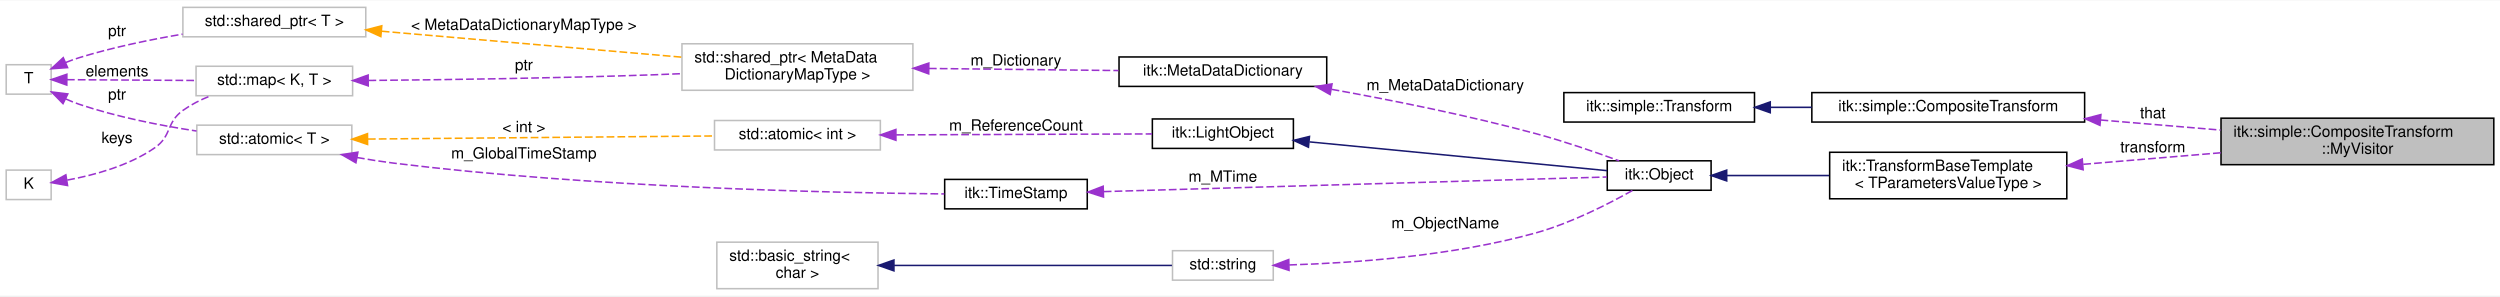
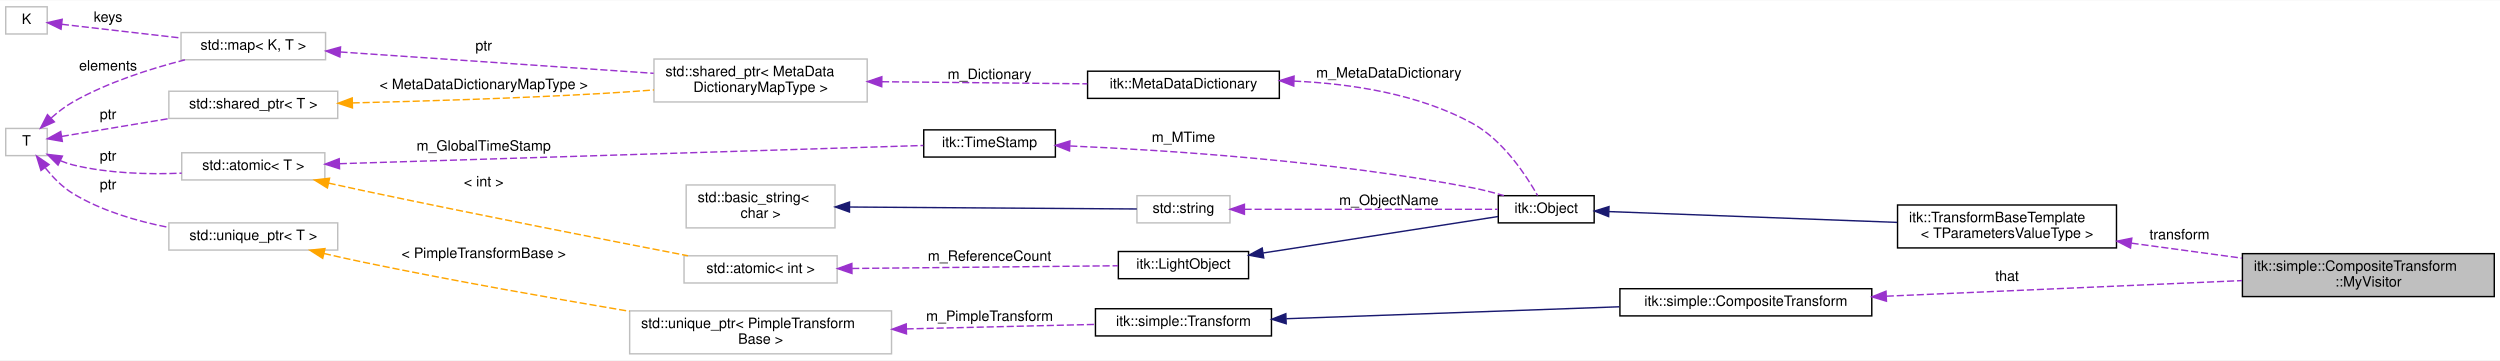
- <svg xmlns="http://www.w3.org/2000/svg" xmlns:xlink="http://www.w3.org/1999/xlink" width="1613pt" height="191pt" viewBox="0.00 0.00 1613.00 190.50">
-   <g id="graph0" class="graph" transform="scale(1 1) rotate(0) translate(4 186.5)">
-     <polygon fill="white" stroke="transparent" points="-4,4 -4,-186.5 1609,-186.5 1609,4 -4,4" />
+ <svg xmlns="http://www.w3.org/2000/svg" xmlns:xlink="http://www.w3.org/1999/xlink" width="1747pt" height="252pt" viewBox="0.00 0.00 1747.00 251.50">
+   <g id="graph0" class="graph" transform="scale(1 1) rotate(0) translate(4 247.5)">
+     <polygon fill="white" stroke="transparent" points="-4,4 -4,-247.5 1743,-247.5 1743,4 -4,4" />
    <g id="node1" class="node">
      <g id="a_node1">
        <a xlink:title=" ">
-           <polygon fill="#bfbfbf" stroke="black" points="1429,-80.5 1429,-110.5 1605,-110.5 1605,-80.5 1429,-80.5" />
-           <text text-anchor="start" x="1437" y="-98.5" font-family="Helvetica,sans-Serif" font-size="10.00">itk::simple::CompositeTransform</text>
-           <text text-anchor="middle" x="1517" y="-87.5" font-family="Helvetica,sans-Serif" font-size="10.00">::MyVisitor</text>
+           <polygon fill="#bfbfbf" stroke="black" points="1563,-40.5 1563,-70.5 1739,-70.5 1739,-40.5 1563,-40.5" />
+           <text text-anchor="start" x="1571" y="-58.5" font-family="Helvetica,sans-Serif" font-size="10.00">itk::simple::CompositeTransform</text>
+           <text text-anchor="middle" x="1651" y="-47.5" font-family="Helvetica,sans-Serif" font-size="10.00">::MyVisitor</text>
        </a>
      </g>
    </g>
    <g id="node2" class="node">
      <g id="a_node2">
        <a xlink:href="classitk_1_1simple_1_1CompositeTransform.html" target="_top" xlink:title="This class contains a stack of transforms and concatenates them by composition.">
-           <polygon fill="white" stroke="black" points="1165,-108 1165,-127 1341,-127 1341,-108 1165,-108" />
-           <text text-anchor="middle" x="1253" y="-115" font-family="Helvetica,sans-Serif" font-size="10.00">itk::simple::CompositeTransform</text>
+           <polygon fill="white" stroke="black" points="1128,-27 1128,-46 1304,-46 1304,-27 1128,-27" />
+           <text text-anchor="middle" x="1216" y="-34" font-family="Helvetica,sans-Serif" font-size="10.00">itk::simple::CompositeTransform</text>
        </a>
      </g>
    </g>
    <g id="edge1" class="edge">
-       <path fill="none" stroke="#9a32cd" stroke-dasharray="5,2" d="M1351.25,-109.33C1376.64,-107.2 1403.85,-104.92 1428.69,-102.83" />
-       <polygon fill="#9a32cd" stroke="#9a32cd" points="1350.91,-105.85 1341.24,-110.17 1351.5,-112.83 1350.91,-105.85" />
-       <text text-anchor="middle" x="1385" y="-110.5" font-family="Helvetica,sans-Serif" font-size="10.00"> that</text>
+       <path fill="none" stroke="#9a32cd" stroke-dasharray="5,2" d="M1314.43,-40.78C1388.95,-44.05 1490.78,-48.51 1562.67,-51.67" />
+       <polygon fill="#9a32cd" stroke="#9a32cd" points="1314.25,-37.26 1304.1,-40.32 1313.94,-44.26 1314.25,-37.26" />
+       <text text-anchor="middle" x="1398.5" y="-51.5" font-family="Helvetica,sans-Serif" font-size="10.00"> that</text>
    </g>
    <g id="node3" class="node">
      <g id="a_node3">
        <a xlink:href="classitk_1_1simple_1_1Transform.html" target="_top" xlink:title="A simplified wrapper around a variety of ITK transforms.">
-           <polygon fill="white" stroke="black" points="1005,-108 1005,-127 1128,-127 1128,-108 1005,-108" />
-           <text text-anchor="middle" x="1066.5" y="-115" font-family="Helvetica,sans-Serif" font-size="10.00">itk::simple::Transform</text>
+           <polygon fill="white" stroke="black" points="761.5,-13 761.5,-32 884.5,-32 884.5,-13 761.5,-13" />
+           <text text-anchor="middle" x="823" y="-20" font-family="Helvetica,sans-Serif" font-size="10.00">itk::simple::Transform</text>
        </a>
      </g>
    </g>
    <g id="edge2" class="edge">
-       <path fill="none" stroke="midnightblue" d="M1138.26,-117.5C1146.98,-117.5 1155.97,-117.5 1164.89,-117.5" />
-       <polygon fill="midnightblue" stroke="midnightblue" points="1138.17,-114 1128.17,-117.5 1138.17,-121 1138.17,-114" />
+       <path fill="none" stroke="midnightblue" d="M894.87,-25.04C960.25,-27.38 1057.51,-30.86 1127.66,-33.37" />
+       <polygon fill="midnightblue" stroke="midnightblue" points="894.78,-21.53 884.66,-24.67 894.53,-28.53 894.78,-21.53" />
    </g>
    <g id="node4" class="node">
      <g id="a_node4">
-         <a xlink:href="https://www.itk.org/Doxygen/html/classitk_1_1TransformBaseTemplate.html" xlink:title=" ">
-           <polygon fill="white" stroke="black" points="1176.5,-58.5 1176.5,-88.5 1329.5,-88.5 1329.5,-58.5 1176.5,-58.5" />
-           <text text-anchor="start" x="1184.5" y="-76.5" font-family="Helvetica,sans-Serif" font-size="10.00">itk::TransformBaseTemplate</text>
-           <text text-anchor="middle" x="1253" y="-65.5" font-family="Helvetica,sans-Serif" font-size="10.00">&lt; TParametersValueType &gt;</text>
+         <a xlink:title=" ">
+           <polygon fill="white" stroke="#bfbfbf" points="436,-0.5 436,-30.5 619,-30.5 619,-0.5 436,-0.5" />
+           <text text-anchor="start" x="444" y="-18.5" font-family="Helvetica,sans-Serif" font-size="10.00">std::unique_ptr&lt; PimpleTransform</text>
+           <text text-anchor="middle" x="527.5" y="-7.5" font-family="Helvetica,sans-Serif" font-size="10.00">Base &gt;</text>
        </a>
      </g>
    </g>
    <g id="edge3" class="edge">
-       <path fill="none" stroke="#9a32cd" stroke-dasharray="5,2" d="M1340.12,-80.73C1368.6,-83.12 1400.3,-85.78 1428.85,-88.18" />
-       <polygon fill="#9a32cd" stroke="#9a32cd" points="1340.04,-77.21 1329.78,-79.86 1339.45,-84.19 1340.04,-77.21" />
-       <text text-anchor="middle" x="1385" y="-88.5" font-family="Helvetica,sans-Serif" font-size="10.00"> transform</text>
+       <path fill="none" stroke="#9a32cd" stroke-dasharray="5,2" d="M629.48,-17.91C673.33,-18.95 723.24,-20.14 761.25,-21.05" />
+       <polygon fill="#9a32cd" stroke="#9a32cd" points="629.44,-14.41 619.36,-17.67 629.27,-21.4 629.44,-14.41" />
+       <text text-anchor="middle" x="687.5" y="-23.5" font-family="Helvetica,sans-Serif" font-size="10.00"> m_PimpleTransform</text>
    </g>
    <g id="node5" class="node">
      <g id="a_node5">
-         <a xlink:href="https://www.itk.org/Doxygen/html/classitk_1_1Object.html" xlink:title=" ">
-           <polygon fill="white" stroke="black" points="1033,-64 1033,-83 1100,-83 1100,-64 1033,-64" />
-           <text text-anchor="middle" x="1066.5" y="-71" font-family="Helvetica,sans-Serif" font-size="10.00">itk::Object</text>
+         <a xlink:title="STL class.">
+           <polygon fill="white" stroke="#bfbfbf" points="114,-73 114,-92 232,-92 232,-73 114,-73" />
+           <text text-anchor="middle" x="173" y="-80" font-family="Helvetica,sans-Serif" font-size="10.00">std::unique_ptr&lt; T &gt;</text>
        </a>
      </g>
    </g>
    <g id="edge4" class="edge">
-       <path fill="none" stroke="midnightblue" d="M1110.18,-73.5C1129.78,-73.5 1153.61,-73.5 1176.11,-73.5" />
-       <polygon fill="midnightblue" stroke="midnightblue" points="1110.06,-70 1100.06,-73.5 1110.06,-77 1110.06,-70" />
+       <path fill="none" stroke="orange" stroke-dasharray="5,2" d="M222.33,-70.62C231.5,-68.49 241.03,-66.36 250,-64.5 311.82,-51.71 381.85,-39.32 435.97,-30.2" />
+       <polygon fill="orange" stroke="orange" points="221.5,-67.22 212.57,-72.91 223.1,-74.03 221.5,-67.22" />
+       <text text-anchor="middle" x="334" y="-67.5" font-family="Helvetica,sans-Serif" font-size="10.00"> &lt; PimpleTransformBase &gt;</text>
    </g>
    <g id="node6" class="node">
      <g id="a_node6">
-         <a xlink:href="https://www.itk.org/Doxygen/html/classitk_1_1LightObject.html" xlink:title=" ">
-           <polygon fill="white" stroke="black" points="739.5,-91 739.5,-110 830.5,-110 830.5,-91 739.5,-91" />
-           <text text-anchor="middle" x="785" y="-98" font-family="Helvetica,sans-Serif" font-size="10.00">itk::LightObject</text>
+         <a xlink:title=" ">
+           <polygon fill="white" stroke="#bfbfbf" points="0,-139 0,-158 29,-158 29,-139 0,-139" />
+           <text text-anchor="middle" x="14.5" y="-146" font-family="Helvetica,sans-Serif" font-size="10.00">T</text>
        </a>
      </g>
    </g>
    <g id="edge5" class="edge">
-       <path fill="none" stroke="midnightblue" d="M840.9,-95.2C898.07,-89.67 985.74,-81.21 1032.85,-76.65" />
-       <polygon fill="midnightblue" stroke="midnightblue" points="840.21,-91.75 830.6,-96.19 840.89,-98.71 840.21,-91.75" />
+       <path fill="none" stroke="#9a32cd" stroke-dasharray="5,2" d="M27.74,-130.32C32.96,-123.81 39.57,-116.99 47,-112.5 67.05,-100.38 91.69,-93.15 113.77,-88.85" />
+       <polygon fill="#9a32cd" stroke="#9a32cd" points="24.64,-128.61 21.52,-138.74 30.28,-132.77 24.64,-128.61" />
+       <text text-anchor="middle" x="71.5" y="-115.5" font-family="Helvetica,sans-Serif" font-size="10.00"> ptr</text>
+     </g>
+     <g id="node11" class="node">
+       <g id="a_node11">
+         <a xlink:title="STL class.">
+           <polygon fill="white" stroke="#bfbfbf" points="123,-122 123,-141 223,-141 223,-122 123,-122" />
+           <text text-anchor="middle" x="173" y="-129" font-family="Helvetica,sans-Serif" font-size="10.00">std::atomic&lt; T &gt;</text>
+         </a>
+       </g>
+     </g>
+     <g id="edge11" class="edge">
+       <path fill="none" stroke="#9a32cd" stroke-dasharray="5,2" d="M38.3,-135.41C41.15,-134.23 44.09,-133.21 47,-132.5 71.56,-126.52 99.66,-125.77 122.98,-126.74" />
+       <polygon fill="#9a32cd" stroke="#9a32cd" points="36.55,-132.37 29.07,-139.87 39.6,-138.67 36.55,-132.37" />
+       <text text-anchor="middle" x="71.5" y="-135.5" font-family="Helvetica,sans-Serif" font-size="10.00"> ptr</text>
+     </g>
+     <g id="node16" class="node">
+       <g id="a_node16">
+         <a xlink:title="STL class.">
+           <polygon fill="white" stroke="#bfbfbf" points="122.5,-206 122.5,-225 223.5,-225 223.5,-206 122.5,-206" />
+           <text text-anchor="middle" x="173" y="-213" font-family="Helvetica,sans-Serif" font-size="10.00">std::map&lt; K, T &gt;</text>
+         </a>
+       </g>
+     </g>
+     <g id="edge18" class="edge">
+       <path fill="none" stroke="#9a32cd" stroke-dasharray="5,2" d="M31.85,-165.37C36.45,-169.44 41.67,-173.48 47,-176.5 71.24,-190.2 100.91,-199.72 125.25,-205.92" />
+       <polygon fill="#9a32cd" stroke="#9a32cd" points="33.99,-162.58 24.33,-158.23 29.17,-167.65 33.99,-162.58" />
+       <text text-anchor="middle" x="71.5" y="-198.5" font-family="Helvetica,sans-Serif" font-size="10.00"> elements</text>
+     </g>
+     <g id="node18" class="node">
+       <g id="a_node18">
+         <a xlink:title="STL class.">
+           <polygon fill="white" stroke="#bfbfbf" points="114,-165 114,-184 232,-184 232,-165 114,-165" />
+           <text text-anchor="middle" x="173" y="-172" font-family="Helvetica,sans-Serif" font-size="10.00">std::shared_ptr&lt; T &gt;</text>
+         </a>
+       </g>
+     </g>
+     <g id="edge20" class="edge">
+       <path fill="none" stroke="#9a32cd" stroke-dasharray="5,2" d="M39.14,-152.43C59.06,-155.74 88.42,-160.61 114.47,-164.94" />
+       <polygon fill="#9a32cd" stroke="#9a32cd" points="39.55,-148.95 29.11,-150.76 38.41,-155.85 39.55,-148.95" />
+       <text text-anchor="middle" x="71.5" y="-164.5" font-family="Helvetica,sans-Serif" font-size="10.00"> ptr</text>
    </g>
    <g id="node7" class="node">
      <g id="a_node7">
-         <a xlink:title=" ">
-           <polygon fill="white" stroke="#bfbfbf" points="457,-90 457,-109 564,-109 564,-90 457,-90" />
-           <text text-anchor="middle" x="510.5" y="-97" font-family="Helvetica,sans-Serif" font-size="10.00">std::atomic&lt; int &gt;</text>
+         <a xlink:href="https://www.itk.org/Doxygen/html/classitk_1_1TransformBaseTemplate.html" xlink:title=" ">
+           <polygon fill="white" stroke="black" points="1322,-74.5 1322,-104.5 1475,-104.5 1475,-74.5 1322,-74.5" />
+           <text text-anchor="start" x="1330" y="-92.5" font-family="Helvetica,sans-Serif" font-size="10.00">itk::TransformBaseTemplate</text>
+           <text text-anchor="middle" x="1398.5" y="-81.5" font-family="Helvetica,sans-Serif" font-size="10.00">&lt; TParametersValueType &gt;</text>
        </a>
      </g>
    </g>
    <g id="edge6" class="edge">
-       <path fill="none" stroke="#9a32cd" stroke-dasharray="5,2" d="M574.18,-99.73C624.64,-99.92 694.33,-100.17 739.29,-100.34" />
-       <polygon fill="#9a32cd" stroke="#9a32cd" points="574.05,-96.23 564.04,-99.69 574.03,-103.23 574.05,-96.23" />
-       <text text-anchor="middle" x="651.5" y="-102.5" font-family="Helvetica,sans-Serif" font-size="10.00"> m_ReferenceCount</text>
+       <path fill="none" stroke="#9a32cd" stroke-dasharray="5,2" d="M1485.48,-77.83C1510.38,-74.45 1537.57,-70.76 1562.56,-67.37" />
+       <polygon fill="#9a32cd" stroke="#9a32cd" points="1484.78,-74.39 1475.34,-79.21 1485.72,-81.33 1484.78,-74.39" />
+       <text text-anchor="middle" x="1519" y="-80.5" font-family="Helvetica,sans-Serif" font-size="10.00"> transform</text>
    </g>
    <g id="node8" class="node">
      <g id="a_node8">
-         <a xlink:title="STL class.">
-           <polygon fill="white" stroke="#bfbfbf" points="123,-87 123,-106 223,-106 223,-87 123,-87" />
-           <text text-anchor="middle" x="173" y="-94" font-family="Helvetica,sans-Serif" font-size="10.00">std::atomic&lt; T &gt;</text>
+         <a xlink:href="https://www.itk.org/Doxygen/html/classitk_1_1Object.html" xlink:title=" ">
+           <polygon fill="white" stroke="black" points="1043,-92 1043,-111 1110,-111 1110,-92 1043,-92" />
+           <text text-anchor="middle" x="1076.5" y="-99" font-family="Helvetica,sans-Serif" font-size="10.00">itk::Object</text>
        </a>
      </g>
    </g>
    <g id="edge7" class="edge">
-       <path fill="none" stroke="orange" stroke-dasharray="5,2" d="M233.38,-97.03C296.77,-97.6 396.25,-98.49 456.9,-99.03" />
-       <polygon fill="orange" stroke="orange" points="233.17,-93.53 223.14,-96.94 233.11,-100.53 233.17,-93.53" />
-       <text text-anchor="middle" x="334" y="-101.5" font-family="Helvetica,sans-Serif" font-size="10.00"> &lt; int &gt;</text>
+       <path fill="none" stroke="midnightblue" d="M1120.34,-99.89C1171.74,-97.97 1258.84,-94.7 1321.7,-92.34" />
+       <polygon fill="midnightblue" stroke="midnightblue" points="1120.1,-96.4 1110.24,-100.27 1120.37,-103.39 1120.1,-96.4" />
+     </g>
+     <g id="node9" class="node">
+       <g id="a_node9">
+         <a xlink:href="https://www.itk.org/Doxygen/html/classitk_1_1LightObject.html" xlink:title=" ">
+           <polygon fill="white" stroke="black" points="777.5,-53 777.5,-72 868.5,-72 868.5,-53 777.5,-53" />
+           <text text-anchor="middle" x="823" y="-60" font-family="Helvetica,sans-Serif" font-size="10.00">itk::LightObject</text>
+         </a>
+       </g>
+     </g>
+     <g id="edge8" class="edge">
+       <path fill="none" stroke="midnightblue" d="M878.69,-70.98C928.77,-78.75 1001.25,-89.99 1042.84,-96.44" />
+       <polygon fill="midnightblue" stroke="midnightblue" points="879.09,-67.5 868.67,-69.43 878.02,-74.42 879.09,-67.5" />
+     </g>
+     <g id="node10" class="node">
+       <g id="a_node10">
+         <a xlink:title=" ">
+           <polygon fill="white" stroke="#bfbfbf" points="474,-50 474,-69 581,-69 581,-50 474,-50" />
+           <text text-anchor="middle" x="527.5" y="-57" font-family="Helvetica,sans-Serif" font-size="10.00">std::atomic&lt; int &gt;</text>
+         </a>
+       </g>
+     </g>
+     <g id="edge9" class="edge">
+       <path fill="none" stroke="#9a32cd" stroke-dasharray="5,2" d="M591.46,-60.14C647.38,-60.72 727.72,-61.54 777.29,-62.04" />
+       <polygon fill="#9a32cd" stroke="#9a32cd" points="591.35,-56.64 581.31,-60.04 591.27,-63.64 591.35,-56.64" />
+       <text text-anchor="middle" x="687.5" y="-65.5" font-family="Helvetica,sans-Serif" font-size="10.00"> m_ReferenceCount</text>
+     </g>
+     <g id="edge10" class="edge">
+       <path fill="none" stroke="orange" stroke-dasharray="5,2" d="M225.59,-119.79C233.75,-117.98 242.1,-116.17 250,-114.5 329.13,-97.78 421.32,-79.73 476.73,-69.03" />
+       <polygon fill="orange" stroke="orange" points="224.78,-116.38 215.77,-121.97 226.29,-123.22 224.78,-116.38" />
+       <text text-anchor="middle" x="334" y="-117.5" font-family="Helvetica,sans-Serif" font-size="10.00"> &lt; int &gt;</text>
+     </g>
+     <g id="node19" class="node">
+       <g id="a_node19">
+         <a xlink:href="https://www.itk.org/Doxygen/html/classitk_1_1TimeStamp.html" xlink:title=" ">
+           <polygon fill="white" stroke="black" points="641.5,-138 641.5,-157 733.5,-157 733.5,-138 641.5,-138" />
+           <text text-anchor="middle" x="687.5" y="-145" font-family="Helvetica,sans-Serif" font-size="10.00">itk::TimeStamp</text>
+         </a>
+       </g>
+     </g>
+     <g id="edge22" class="edge">
+       <path fill="none" stroke="#9a32cd" stroke-dasharray="5,2" d="M233.42,-133.36C337.02,-136.59 548.47,-143.19 641.2,-146.09" />
+       <polygon fill="#9a32cd" stroke="#9a32cd" points="233.25,-129.85 223.14,-133.03 233.03,-136.84 233.25,-129.85" />
+       <text text-anchor="middle" x="334" y="-142.5" font-family="Helvetica,sans-Serif" font-size="10.00"> m_GlobalTimeStamp</text>
+     </g>
+     <g id="node12" class="node">
+       <g id="a_node12">
+         <a xlink:title="STL class.">
+           <polygon fill="white" stroke="#bfbfbf" points="790.5,-92 790.5,-111 855.5,-111 855.5,-92 790.5,-92" />
+           <text text-anchor="middle" x="823" y="-99" font-family="Helvetica,sans-Serif" font-size="10.00">std::string</text>
+         </a>
+       </g>
+     </g>
+     <g id="edge12" class="edge">
+       <path fill="none" stroke="#9a32cd" stroke-dasharray="5,2" d="M865.68,-101.5C915.33,-101.5 997.24,-101.5 1042.64,-101.5" />
+       <polygon fill="#9a32cd" stroke="#9a32cd" points="865.6,-98 855.6,-101.5 865.6,-105 865.6,-98" />
+       <text text-anchor="middle" x="966.5" y="-104.5" font-family="Helvetica,sans-Serif" font-size="10.00"> m_ObjectName</text>
+     </g>
+     <g id="node13" class="node">
+       <g id="a_node13">
+         <a xlink:title="STL class.">
+           <polygon fill="white" stroke="#bfbfbf" points="475.5,-88.5 475.5,-118.5 579.5,-118.5 579.5,-88.5 475.5,-88.5" />
+           <text text-anchor="start" x="483.5" y="-106.5" font-family="Helvetica,sans-Serif" font-size="10.00">std::basic_string&lt;</text>
+           <text text-anchor="middle" x="527.5" y="-95.5" font-family="Helvetica,sans-Serif" font-size="10.00"> char &gt;</text>
+         </a>
+       </g>
+     </g>
+     <g id="edge13" class="edge">
+       <path fill="none" stroke="midnightblue" d="M589.93,-103.08C651.13,-102.66 742.67,-102.04 790.43,-101.72" />
+       <polygon fill="midnightblue" stroke="midnightblue" points="589.6,-99.58 579.62,-103.15 589.65,-106.58 589.6,-99.58" />
+     </g>
+     <g id="node14" class="node">
+       <g id="a_node14">
+         <a xlink:href="https://www.itk.org/Doxygen/html/classitk_1_1MetaDataDictionary.html" xlink:title=" ">
+           <polygon fill="white" stroke="black" points="756,-179 756,-198 890,-198 890,-179 756,-179" />
+           <text text-anchor="middle" x="823" y="-186" font-family="Helvetica,sans-Serif" font-size="10.00">itk::MetaDataDictionary</text>
+         </a>
+       </g>
+     </g>
+     <g id="edge14" class="edge">
+       <path fill="none" stroke="#9a32cd" stroke-dasharray="5,2" d="M900.28,-191.07C939.67,-189.32 987.24,-182.24 1025,-161.5 1046.48,-149.7 1062.72,-124.83 1070.47,-111.1" />
+       <polygon fill="#9a32cd" stroke="#9a32cd" points="900.07,-187.57 890.19,-191.41 900.3,-194.57 900.07,-187.57" />
+       <text text-anchor="middle" x="966.5" y="-193.5" font-family="Helvetica,sans-Serif" font-size="10.00"> m_MetaDataDictionary</text>
+     </g>
+     <g id="node15" class="node">
+       <g id="a_node15">
+         <a xlink:title=" ">
+           <polygon fill="white" stroke="#bfbfbf" points="453,-176.5 453,-206.5 602,-206.5 602,-176.5 453,-176.5" />
+           <text text-anchor="start" x="461" y="-194.5" font-family="Helvetica,sans-Serif" font-size="10.00">std::shared_ptr&lt; MetaData</text>
+           <text text-anchor="middle" x="527.5" y="-183.5" font-family="Helvetica,sans-Serif" font-size="10.00">DictionaryMapType &gt;</text>
+         </a>
+       </g>
+     </g>
+     <g id="edge15" class="edge">
+       <path fill="none" stroke="#9a32cd" stroke-dasharray="5,2" d="M612.33,-190.64C657.86,-190.18 713.35,-189.61 755.81,-189.18" />
+       <polygon fill="#9a32cd" stroke="#9a32cd" points="612.15,-187.14 602.18,-190.75 612.22,-194.14 612.15,-187.14" />
+       <text text-anchor="middle" x="687.5" y="-192.5" font-family="Helvetica,sans-Serif" font-size="10.00"> m_Dictionary</text>
+     </g>
+     <g id="edge16" class="edge">
+       <path fill="none" stroke="#9a32cd" stroke-dasharray="5,2" d="M233.9,-211.42C294.35,-207.31 387.79,-200.94 452.75,-196.52" />
+       <polygon fill="#9a32cd" stroke="#9a32cd" points="233.5,-207.94 223.76,-212.11 233.97,-214.92 233.5,-207.94" />
+       <text text-anchor="middle" x="334" y="-212.5" font-family="Helvetica,sans-Serif" font-size="10.00"> ptr</text>
    </g>
    <g id="node17" class="node">
      <g id="a_node17">
-         <a xlink:href="https://www.itk.org/Doxygen/html/classitk_1_1TimeStamp.html" xlink:title=" ">
-           <polygon fill="white" stroke="black" points="605.5,-52 605.5,-71 697.5,-71 697.5,-52 605.5,-52" />
-           <text text-anchor="middle" x="651.5" y="-59" font-family="Helvetica,sans-Serif" font-size="10.00">itk::TimeStamp</text>
-         </a>
-       </g>
+         <a xlink:title=" ">
+           <polygon fill="white" stroke="#bfbfbf" points="0,-224 0,-243 29,-243 29,-224 0,-224" />
+           <text text-anchor="middle" x="14.5" y="-231" font-family="Helvetica,sans-Serif" font-size="10.00">K</text>
+         </a>
+       </g>
+     </g>
+     <g id="edge17" class="edge">
+       <path fill="none" stroke="#9a32cd" stroke-dasharray="5,2" d="M39.19,-230.78C61.16,-228.25 94.54,-224.41 122.35,-221.21" />
+       <polygon fill="#9a32cd" stroke="#9a32cd" points="38.65,-227.31 29.11,-231.93 39.45,-234.27 38.65,-227.31" />
+       <text text-anchor="middle" x="71.5" y="-232.5" font-family="Helvetica,sans-Serif" font-size="10.00"> keys</text>
    </g>
    <g id="edge19" class="edge">
-       <path fill="none" stroke="#9a32cd" stroke-dasharray="5,2" d="M226.31,-85.14C234.22,-83.73 242.3,-82.45 250,-81.5 378.18,-65.74 530.88,-62.32 605.27,-61.63" />
-       <polygon fill="#9a32cd" stroke="#9a32cd" points="225.62,-81.71 216.43,-87 226.91,-88.59 225.62,-81.71" />
-       <text text-anchor="middle" x="334" y="-84.5" font-family="Helvetica,sans-Serif" font-size="10.00"> m_GlobalTimeStamp</text>
-     </g>
-     <g id="node9" class="node">
-       <g id="a_node9">
-         <a xlink:title=" ">
-           <polygon fill="white" stroke="#bfbfbf" points="0,-126 0,-145 29,-145 29,-126 0,-126" />
-           <text text-anchor="middle" x="14.5" y="-133" font-family="Helvetica,sans-Serif" font-size="10.00">T</text>
-         </a>
-       </g>
-     </g>
-     <g id="edge8" class="edge">
-       <path fill="none" stroke="#9a32cd" stroke-dasharray="5,2" d="M38.44,-122.9C41.27,-121.63 44.17,-120.46 47,-119.5 71.35,-111.27 99.43,-105.77 122.79,-102.21" />
-       <polygon fill="#9a32cd" stroke="#9a32cd" points="36.66,-119.88 29.24,-127.44 39.75,-126.16 36.66,-119.88" />
-       <text text-anchor="middle" x="71.5" y="-122.5" font-family="Helvetica,sans-Serif" font-size="10.00"> ptr</text>
-     </g>
-     <g id="node14" class="node">
-       <g id="a_node14">
-         <a xlink:title="STL class.">
-           <polygon fill="white" stroke="#bfbfbf" points="122.5,-125 122.5,-144 223.5,-144 223.5,-125 122.5,-125" />
-           <text text-anchor="middle" x="173" y="-132" font-family="Helvetica,sans-Serif" font-size="10.00">std::map&lt; K, T &gt;</text>
-         </a>
-       </g>
-     </g>
-     <g id="edge15" class="edge">
-       <path fill="none" stroke="#9a32cd" stroke-dasharray="5,2" d="M39.19,-135.35C61.16,-135.21 94.54,-134.99 122.35,-134.82" />
-       <polygon fill="#9a32cd" stroke="#9a32cd" points="39.09,-131.85 29.11,-135.41 39.14,-138.85 39.09,-131.85" />
-       <text text-anchor="middle" x="71.5" y="-137.5" font-family="Helvetica,sans-Serif" font-size="10.00"> elements</text>
-     </g>
-     <g id="node16" class="node">
-       <g id="a_node16">
-         <a xlink:title="STL class.">
-           <polygon fill="white" stroke="#bfbfbf" points="114,-163 114,-182 232,-182 232,-163 114,-163" />
-           <text text-anchor="middle" x="173" y="-170" font-family="Helvetica,sans-Serif" font-size="10.00">std::shared_ptr&lt; T &gt;</text>
-         </a>
-       </g>
-     </g>
-     <g id="edge17" class="edge">
-       <path fill="none" stroke="#9a32cd" stroke-dasharray="5,2" d="M38.37,-146.41C41.23,-147.56 44.16,-148.62 47,-149.5 68.4,-156.12 92.48,-161.11 113.75,-164.71" />
-       <polygon fill="#9a32cd" stroke="#9a32cd" points="39.6,-143.13 29.03,-142.36 36.81,-149.55 39.6,-143.13" />
-       <text text-anchor="middle" x="71.5" y="-163.5" font-family="Helvetica,sans-Serif" font-size="10.00"> ptr</text>
-     </g>
-     <g id="node10" class="node">
-       <g id="a_node10">
-         <a xlink:title="STL class.">
-           <polygon fill="white" stroke="#bfbfbf" points="752.5,-6 752.5,-25 817.5,-25 817.5,-6 752.5,-6" />
-           <text text-anchor="middle" x="785" y="-13" font-family="Helvetica,sans-Serif" font-size="10.00">std::string</text>
-         </a>
-       </g>
-     </g>
-     <g id="edge9" class="edge">
-       <path fill="none" stroke="#9a32cd" stroke-dasharray="5,2" d="M827.81,-15.81C869,-17.05 933.37,-21.53 987,-36.5 1009.64,-42.82 1033.84,-55.18 1049.29,-63.87" />
-       <polygon fill="#9a32cd" stroke="#9a32cd" points="827.68,-12.3 817.6,-15.55 827.51,-19.3 827.68,-12.3" />
-       <text text-anchor="middle" x="928.5" y="-39.5" font-family="Helvetica,sans-Serif" font-size="10.00"> m_ObjectName</text>
-     </g>
-     <g id="node11" class="node">
-       <g id="a_node11">
-         <a xlink:title="STL class.">
-           <polygon fill="white" stroke="#bfbfbf" points="458.5,-0.5 458.5,-30.5 562.5,-30.5 562.5,-0.5 458.5,-0.5" />
-           <text text-anchor="start" x="466.5" y="-18.5" font-family="Helvetica,sans-Serif" font-size="10.00">std::basic_string&lt;</text>
-           <text text-anchor="middle" x="510.5" y="-7.5" font-family="Helvetica,sans-Serif" font-size="10.00"> char &gt;</text>
-         </a>
-       </g>
-     </g>
-     <g id="edge10" class="edge">
-       <path fill="none" stroke="midnightblue" d="M572.85,-15.5C628.49,-15.5 708.3,-15.5 752.14,-15.5" />
-       <polygon fill="midnightblue" stroke="midnightblue" points="572.76,-12 562.76,-15.5 572.76,-19 572.76,-12" />
-     </g>
-     <g id="node12" class="node">
-       <g id="a_node12">
-         <a xlink:href="https://www.itk.org/Doxygen/html/classitk_1_1MetaDataDictionary.html" xlink:title=" ">
-           <polygon fill="white" stroke="black" points="718,-131 718,-150 852,-150 852,-131 718,-131" />
-           <text text-anchor="middle" x="785" y="-138" font-family="Helvetica,sans-Serif" font-size="10.00">itk::MetaDataDictionary</text>
-         </a>
-       </g>
-     </g>
-     <g id="edge11" class="edge">
-       <path fill="none" stroke="#9a32cd" stroke-dasharray="5,2" d="M855.17,-129.11C894.18,-122.1 943.64,-112.21 987,-100.5 1005.23,-95.58 1025.35,-88.62 1040.67,-83" />
-       <polygon fill="#9a32cd" stroke="#9a32cd" points="854.21,-125.73 844.97,-130.92 855.43,-132.62 854.21,-125.73" />
-       <text text-anchor="middle" x="928.5" y="-128.5" font-family="Helvetica,sans-Serif" font-size="10.00"> m_MetaDataDictionary</text>
-     </g>
-     <g id="node13" class="node">
-       <g id="a_node13">
-         <a xlink:title=" ">
-           <polygon fill="white" stroke="#bfbfbf" points="436,-128.5 436,-158.5 585,-158.5 585,-128.5 436,-128.5" />
-           <text text-anchor="start" x="444" y="-146.5" font-family="Helvetica,sans-Serif" font-size="10.00">std::shared_ptr&lt; MetaData</text>
-           <text text-anchor="middle" x="510.5" y="-135.5" font-family="Helvetica,sans-Serif" font-size="10.00">DictionaryMapType &gt;</text>
-         </a>
-       </g>
-     </g>
-     <g id="edge12" class="edge">
-       <path fill="none" stroke="#9a32cd" stroke-dasharray="5,2" d="M595.34,-142.58C634.65,-142.14 680.82,-141.64 717.65,-141.23" />
-       <polygon fill="#9a32cd" stroke="#9a32cd" points="595.2,-139.08 585.24,-142.69 595.28,-146.08 595.2,-139.08" />
-       <text text-anchor="middle" x="651.5" y="-144.5" font-family="Helvetica,sans-Serif" font-size="10.00"> m_Dictionary</text>
-     </g>
-     <g id="edge13" class="edge">
-       <path fill="none" stroke="#9a32cd" stroke-dasharray="5,2" d="M233.74,-134.84C283.15,-135.28 355.15,-136.27 418,-138.5 423.72,-138.7 429.65,-138.95 435.6,-139.22" />
-       <polygon fill="#9a32cd" stroke="#9a32cd" points="233.58,-131.34 223.55,-134.76 233.52,-138.34 233.58,-131.34" />
-       <text text-anchor="middle" x="334" y="-141.5" font-family="Helvetica,sans-Serif" font-size="10.00"> ptr</text>
-     </g>
-     <g id="node15" class="node">
-       <g id="a_node15">
-         <a xlink:title=" ">
-           <polygon fill="white" stroke="#bfbfbf" points="0,-58 0,-77 29,-77 29,-58 0,-58" />
-           <text text-anchor="middle" x="14.5" y="-65" font-family="Helvetica,sans-Serif" font-size="10.00">K</text>
-         </a>
-       </g>
-     </g>
-     <g id="edge14" class="edge">
-       <path fill="none" stroke="#9a32cd" stroke-dasharray="5,2" d="M39.39,-70.56C56.39,-73.65 79.12,-79.74 96,-91.5 106.94,-99.12 103.16,-107.73 114,-115.5 119.34,-119.33 125.49,-122.42 131.76,-124.9" />
-       <polygon fill="#9a32cd" stroke="#9a32cd" points="39.59,-67.04 29.17,-68.92 38.49,-73.96 39.59,-67.04" />
-       <text text-anchor="middle" x="71.5" y="-94.5" font-family="Helvetica,sans-Serif" font-size="10.00"> keys</text>
-     </g>
-     <g id="edge16" class="edge">
-       <path fill="none" stroke="orange" stroke-dasharray="5,2" d="M242.27,-166.6C298.5,-161.74 378.06,-154.86 435.74,-149.88" />
-       <polygon fill="orange" stroke="orange" points="241.72,-163.13 232.06,-167.48 242.32,-170.11 241.72,-163.13" />
-       <text text-anchor="middle" x="334" y="-167.5" font-family="Helvetica,sans-Serif" font-size="10.00"> &lt; MetaDataDictionaryMapType &gt;</text>
-     </g>
-     <g id="edge18" class="edge">
-       <path fill="none" stroke="#9a32cd" stroke-dasharray="5,2" d="M708.13,-63.12C795.52,-65.66 962.24,-70.5 1032.73,-72.55" />
-       <polygon fill="#9a32cd" stroke="#9a32cd" points="707.98,-59.61 697.88,-62.82 707.77,-66.61 707.98,-59.61" />
-       <text text-anchor="middle" x="785" y="-69.5" font-family="Helvetica,sans-Serif" font-size="10.00"> m_MTime</text>
+       <path fill="none" stroke="orange" stroke-dasharray="5,2" d="M242.36,-175.83C291.3,-177 358.75,-179.07 418,-182.5 429.32,-183.15 441.3,-184 453,-184.9" />
+       <polygon fill="orange" stroke="orange" points="242.29,-172.33 232.21,-175.59 242.13,-179.32 242.29,-172.33" />
+       <text text-anchor="middle" x="334" y="-185.5" font-family="Helvetica,sans-Serif" font-size="10.00"> &lt; MetaDataDictionaryMapType &gt;</text>
+     </g>
+     <g id="edge21" class="edge">
+       <path fill="none" stroke="#9a32cd" stroke-dasharray="5,2" d="M743.86,-145.74C810.93,-142.84 927.12,-135.35 1025,-116.5 1032.18,-115.12 1039.81,-113.13 1046.9,-111.06" />
+       <polygon fill="#9a32cd" stroke="#9a32cd" points="743.37,-142.25 733.53,-146.16 743.66,-149.25 743.37,-142.25" />
+       <text text-anchor="middle" x="823" y="-148.5" font-family="Helvetica,sans-Serif" font-size="10.00"> m_MTime</text>
    </g>
  </g>
</svg>
